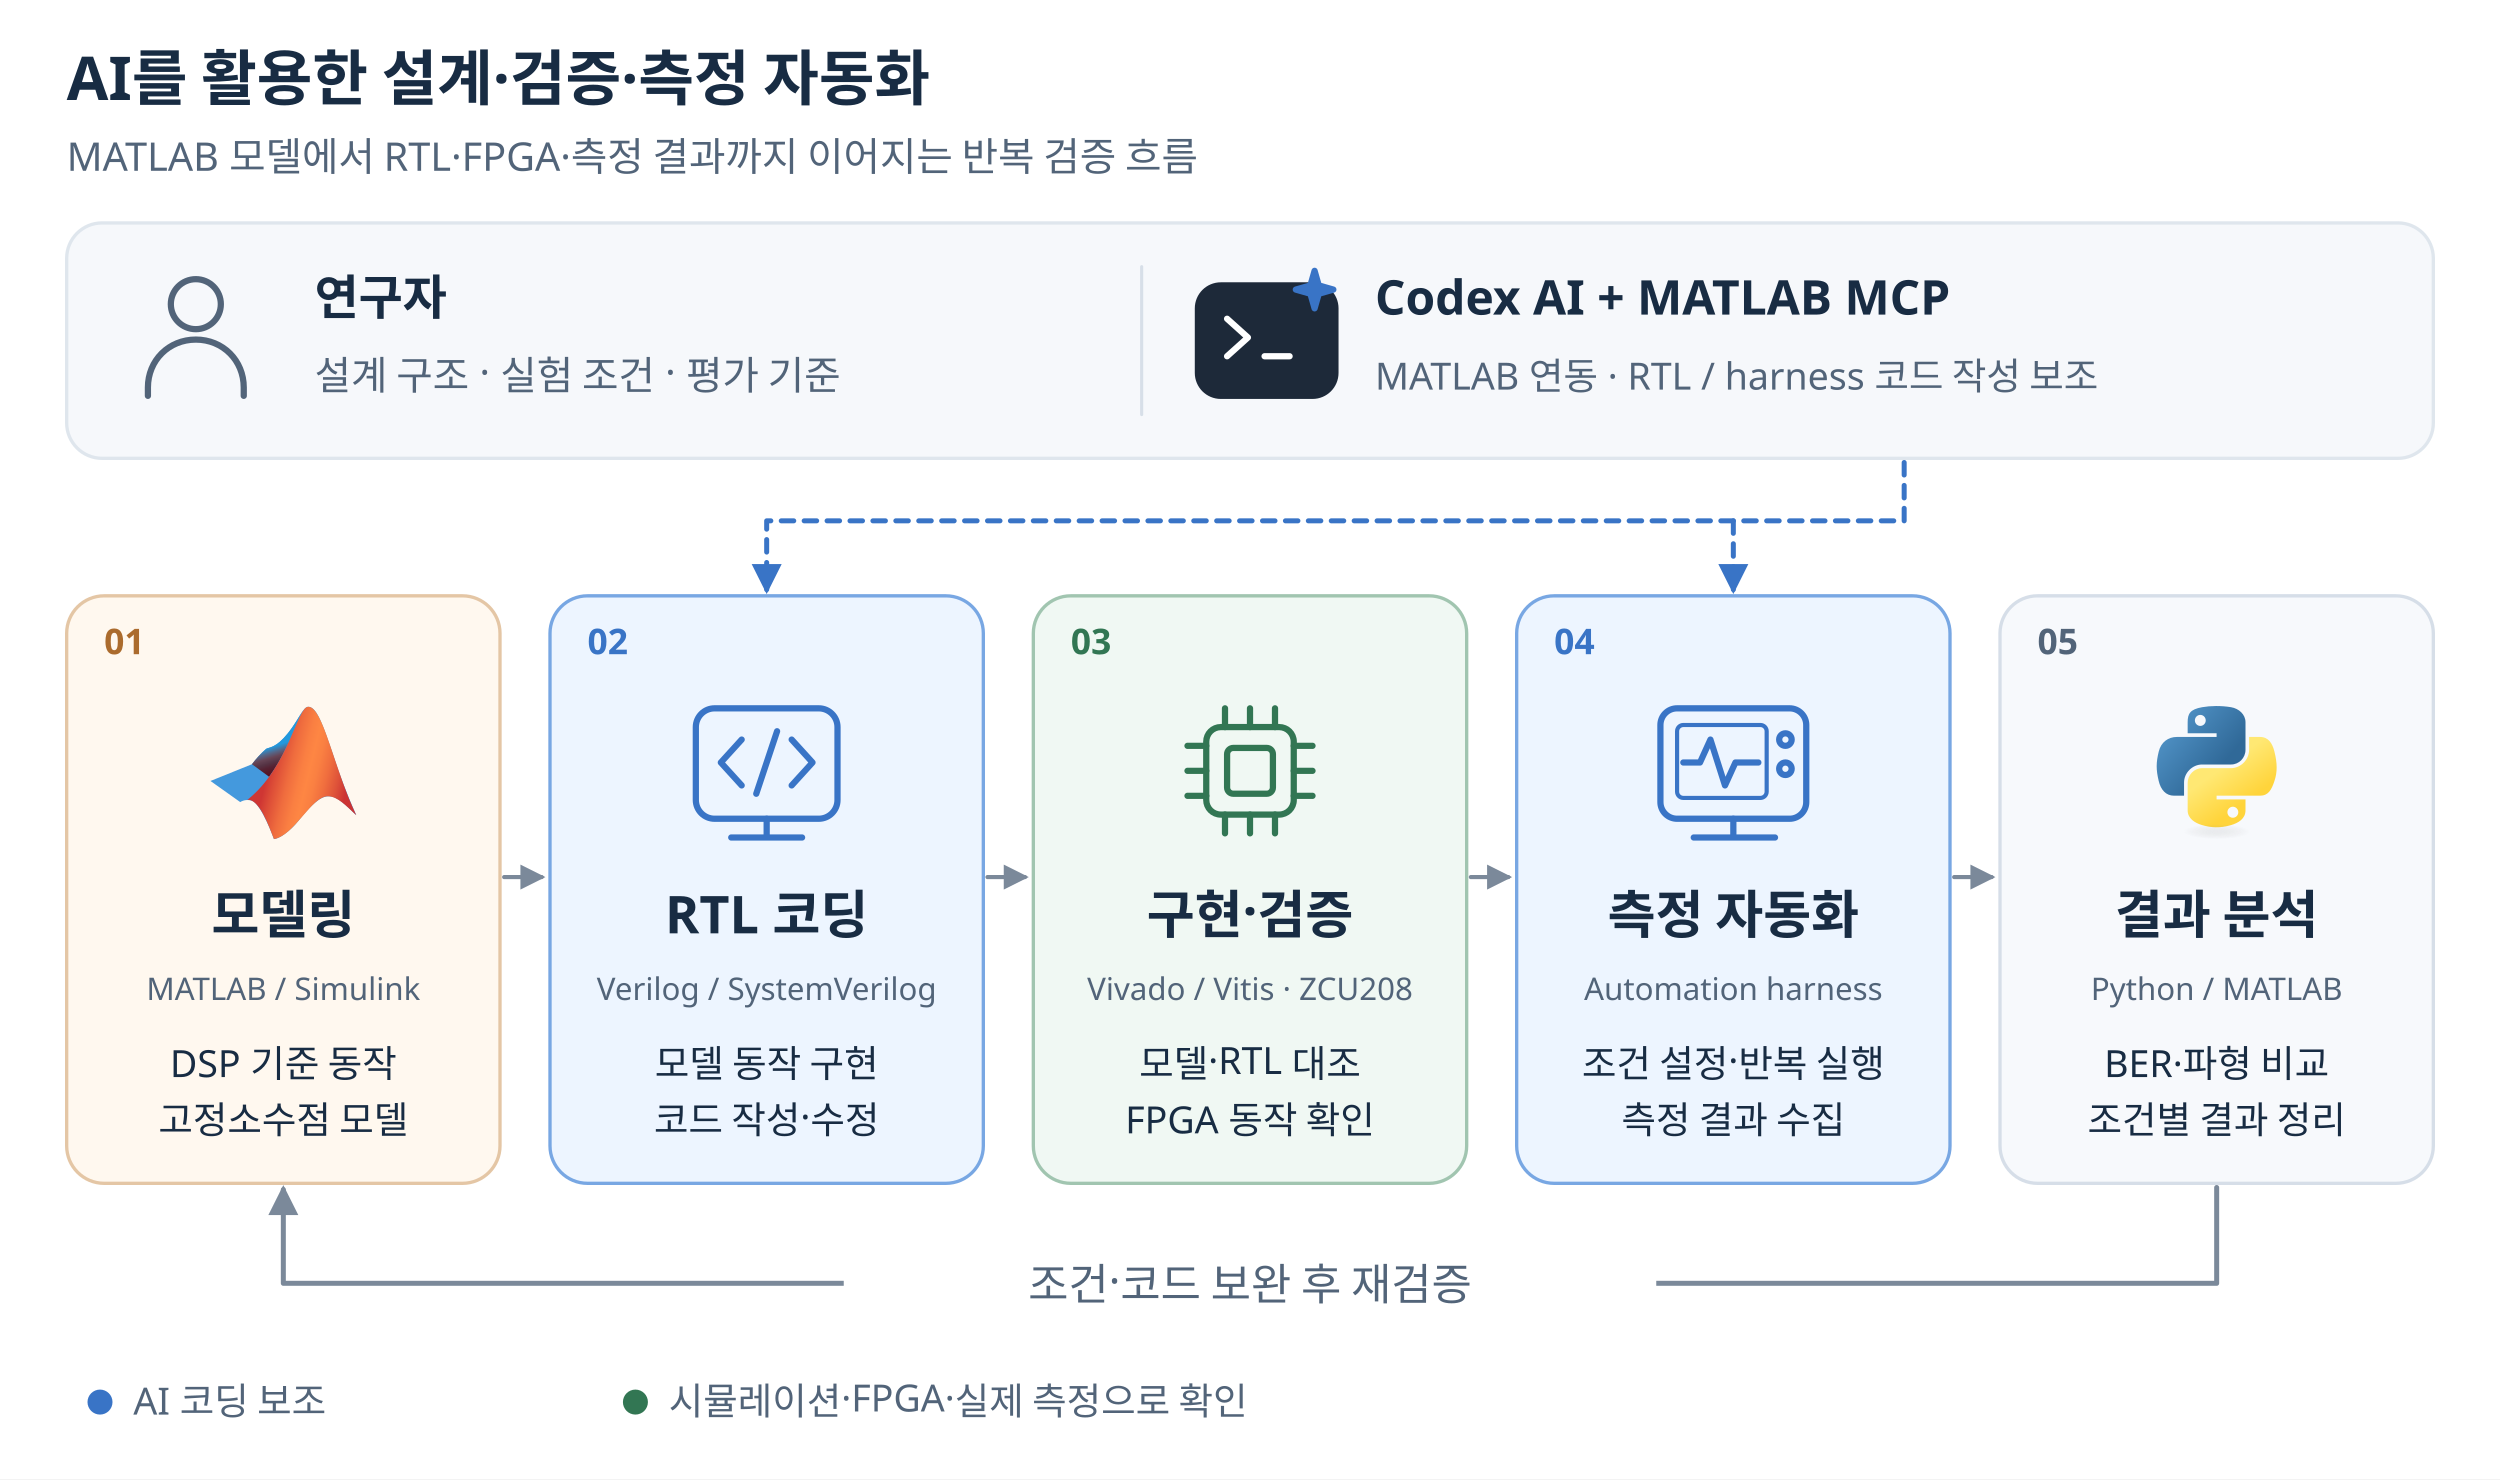
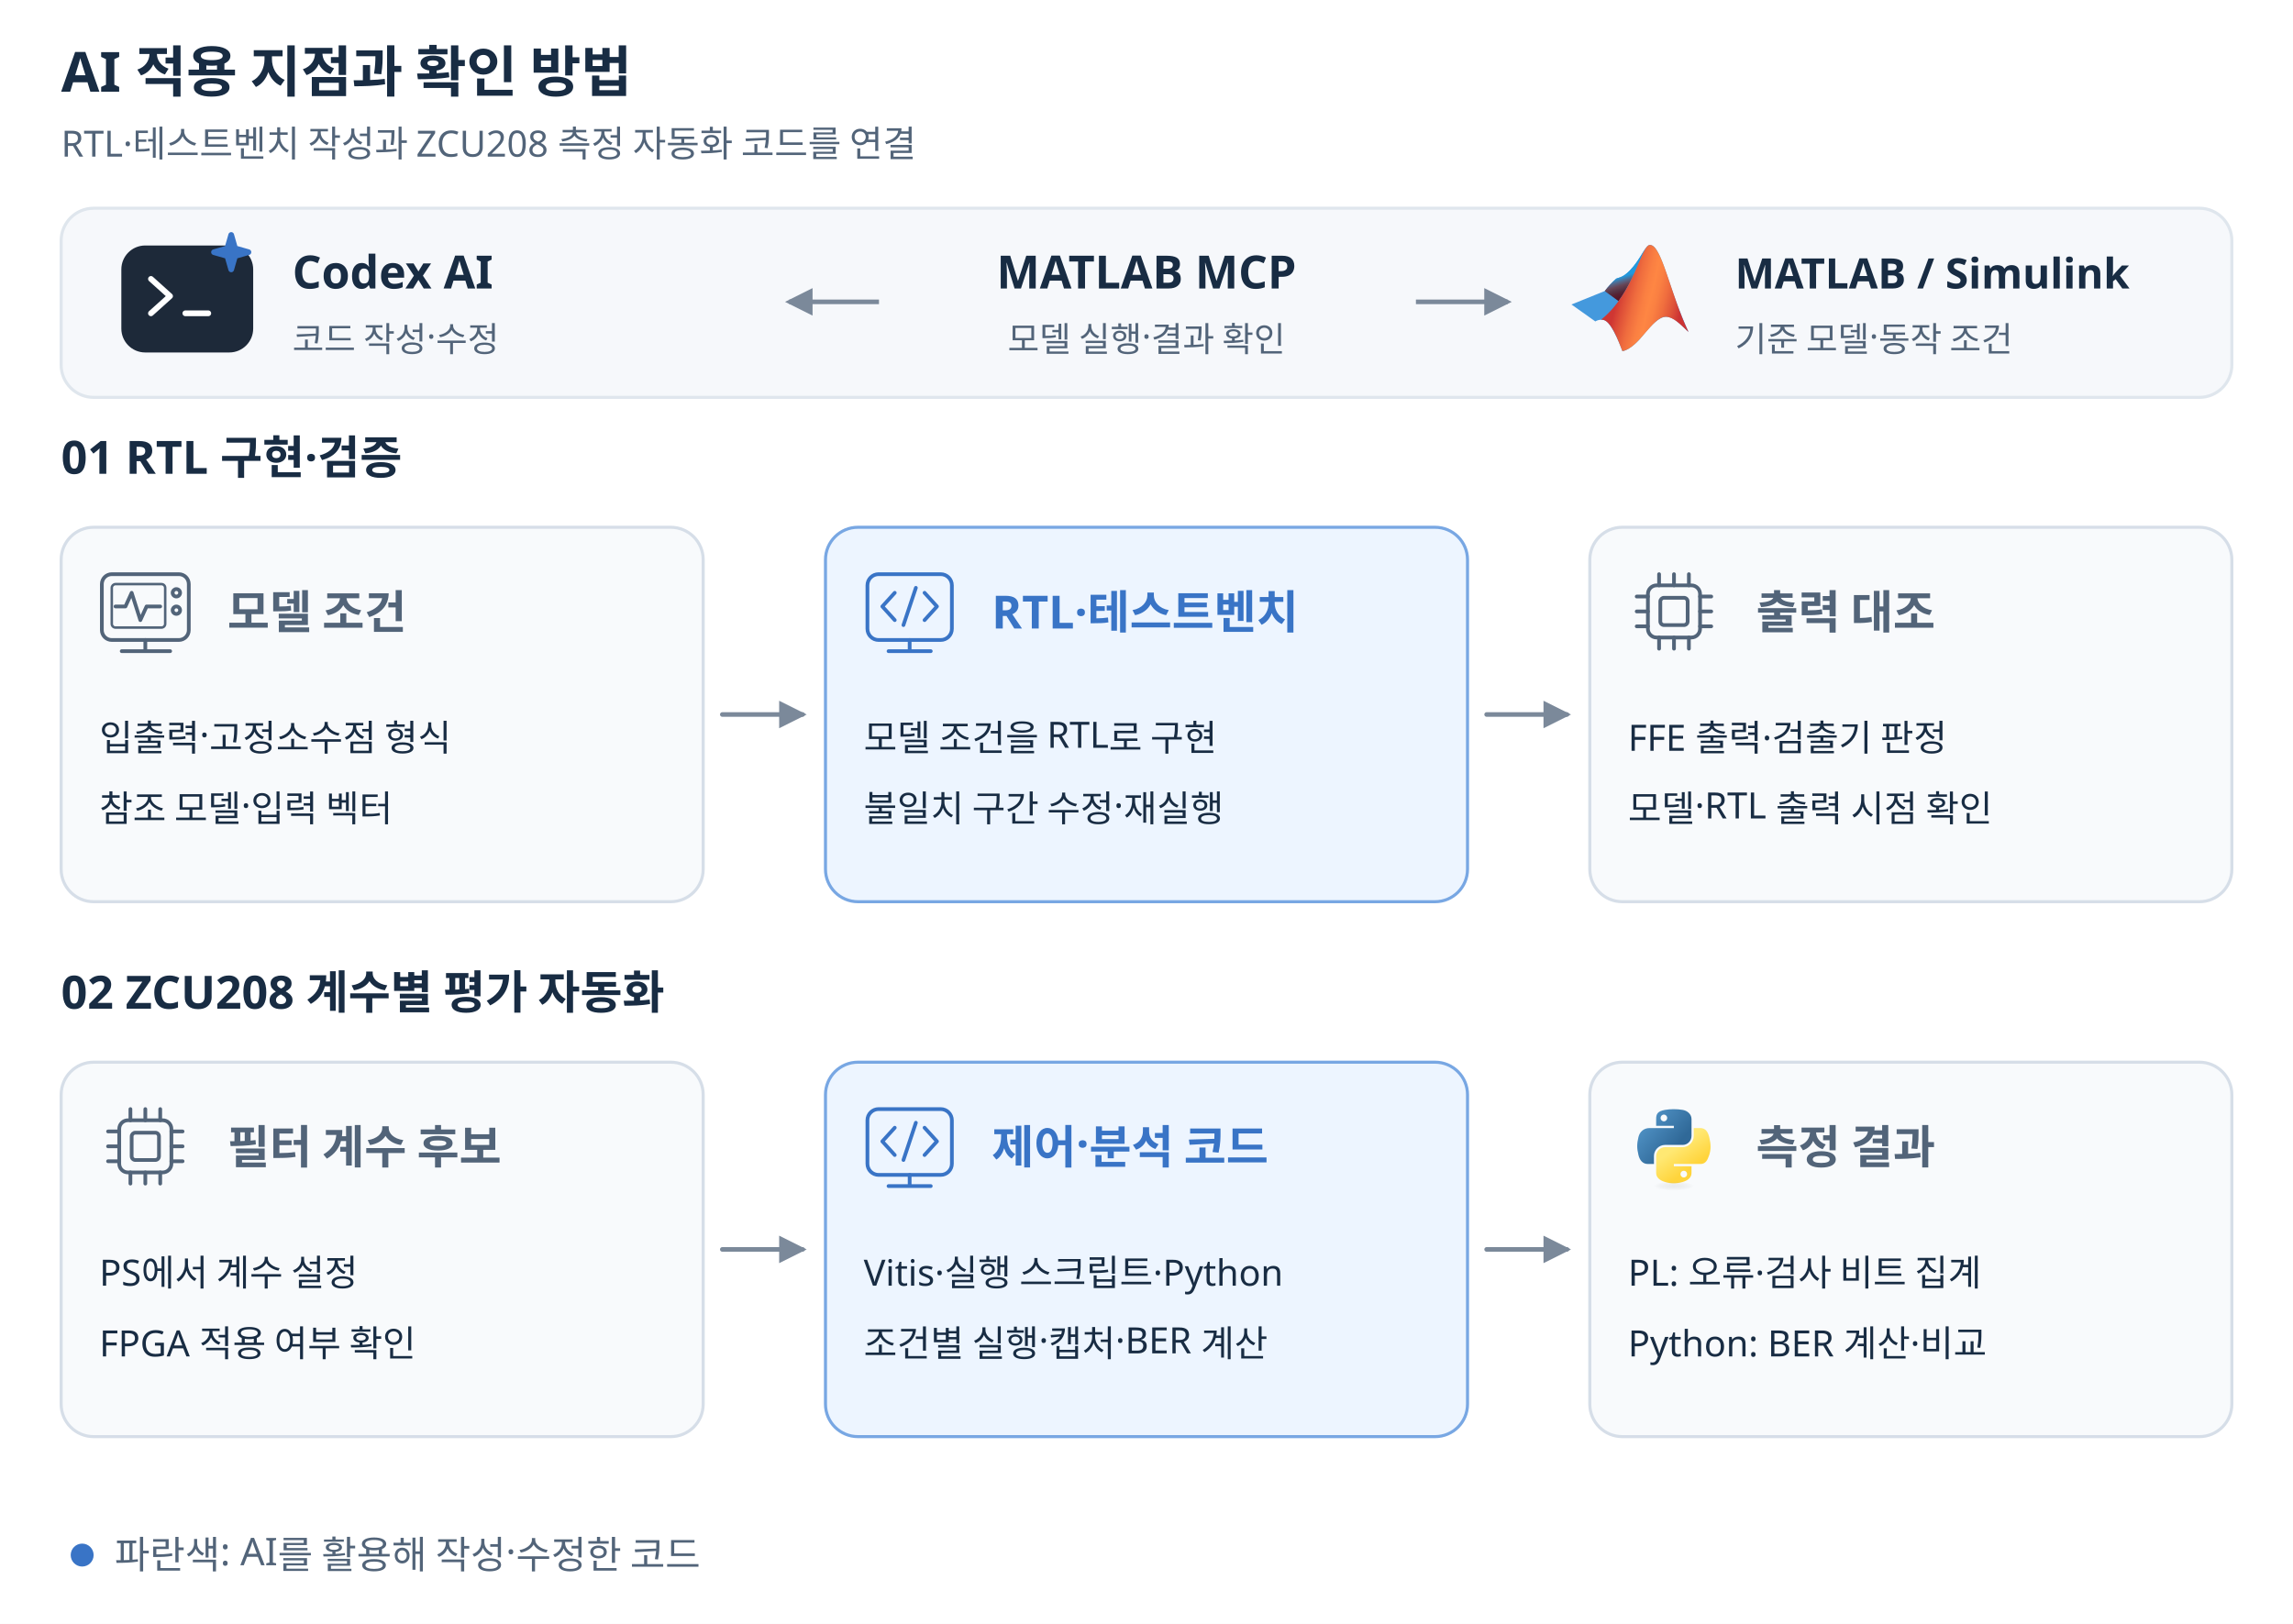
- <svg xmlns="http://www.w3.org/2000/svg" width="1200" height="710" viewBox="0 0 1200 710" role="img" aria-labelledby="title desc">
+ <svg xmlns="http://www.w3.org/2000/svg" width="1200" height="850" viewBox="0 0 1200 850" role="img" aria-labelledby="title desc">
  <defs>
-     <marker id="arrow" viewBox="0 0 10 10" refX="8.5" refY="5" markerWidth="6" markerHeight="6" orient="auto">
+     <marker id="arrow" viewBox="0 0 10 10" refX="8.5" refY="5" markerWidth="6" markerHeight="6" orient="auto-start-reverse">
      <path d="M0 0L10 5L0 10Z" fill="#7b899a" />
-     </marker>
-     <marker id="blue-arrow" viewBox="0 0 10 10" refX="8.5" refY="5" markerWidth="6" markerHeight="6" orient="auto">
-       <path d="M0 0L10 5L0 10Z" fill="#3974c6" />
    </marker>
  </defs>
  <style>text{font-family:"Malgun Gothic","Apple SD Gothic Neo","Noto Sans KR","Segoe UI",sans-serif}</style>
-   <rect width="1200" height="710" fill="#fff" />
-   <text x="32" y="48" font-size="29" font-weight="700" text-anchor="start" fill="#182c43">AI를 활용한 설계·검증·측정 자동화</text>
-   <text x="32" y="82" font-size="19" font-weight="400" text-anchor="start" fill="#526479">MATLAB 모델에서 RTL·FPGA·측정 결과까지 이어지는 반복 검증 흐름</text>
-   <rect x="32" y="107" width="1136" height="113" rx="17" fill="#f6f8fb" stroke="#dfe6ed" stroke-width="1.6" />
-   <g transform="translate(58 128)" fill="none" stroke="#526479" stroke-width="3" stroke-linecap="round" stroke-linejoin="round">
-     <circle cx="36" cy="18" r="12" />
-     <path d="M13 62v-4c0-13 10-23 23-23s23 10 23 23v4" />
-   </g>
-   <text x="151" y="151" font-size="23" font-weight="700" text-anchor="start" fill="#182c43">연구자</text>
-   <text x="151" y="187" font-size="19" font-weight="400" text-anchor="start" fill="#526479">설계 구조 · 실험 조건 · 평가 기준</text>
-   <path d="M548 128V199" fill="none" stroke="#d7dfe8" stroke-width="1.5" stroke-linecap="round" stroke-linejoin="round" />
-   <g transform="translate(572 128)" fill="none" stroke="#3974c6" stroke-width="3" stroke-linecap="round" stroke-linejoin="round">
+   <rect width="1200" height="850" fill="#fff" />
+   <text x="32" y="48" font-size="29" font-weight="700" text-anchor="start" fill="#182c43">AI 적용 지점과 확인 방법</text>
+   <text x="32" y="82" font-size="19" font-weight="400" text-anchor="start" fill="#526479">RTL·테스트벤치 작성과 ZCU208 측정 자동화 코드를 연결</text>
+   <rect x="32" y="109" width="1136" height="99" rx="17" fill="#f6f8fb" stroke="#dfe6ed" stroke-width="1.6" />
+   <g transform="translate(62 121)" fill="none" stroke="#3974c6" stroke-width="3" stroke-linecap="round" stroke-linejoin="round">
    <rect x="3" y="9" width="66" height="53" rx="11" fill="#1d2939" stroke="#1d2939" />
    <path d="M17 25l10 9-10 9m18 0h12" stroke="#fff" />
    <path d="M59 2l2 7 7 2-7 2-2 7-2-7-7-2 7-2z" fill="#3974c6" stroke="#3974c6" />
  </g>
-   <text x="660" y="151" font-size="23" font-weight="700" text-anchor="start" fill="#182c43">Codex AI + MATLAB MCP</text>
-   <text x="660" y="187" font-size="18" font-weight="400" text-anchor="start" fill="#526479">MATLAB 연동 · RTL / harness 코드 작성 보조</text>
-   <path d="M914 222V250H368V283" fill="none" stroke="#3974c6" stroke-width="2.4" stroke-linecap="round" stroke-linejoin="round" stroke-dasharray="6 5" marker-end="url(#blue-arrow)" />
-   <path d="M832 250V283" fill="none" stroke="#3974c6" stroke-width="2.4" stroke-linecap="round" stroke-linejoin="round" stroke-dasharray="6 5" marker-end="url(#blue-arrow)" />
-   <g data-card="1" data-left="32" data-right="240">
-     <rect x="32" y="286" width="208" height="282" rx="18" fill="#fff8ef" stroke="#e4c6a5" stroke-width="1.6" />
-     <text x="50" y="314" font-size="17" font-weight="700" text-anchor="start" fill="#ab6b2d">01</text>
-     <svg viewBox="0 0 128 128" x="96" y="331" width="80" height="80">
-       <defs>
-         <linearGradient id="matlab-original-a" gradientUnits="userSpaceOnUse" x1="16.803" y1="16.631" x2="15.013" y2="22.411" gradientTransform="matrix(4 0 0 -4 0 128)">
-           <stop offset="0" stop-color="#512" />
-           <stop offset=".23" stop-color="#523" />
-           <stop offset=".36" stop-color="#534" />
-           <stop offset=".51" stop-color="#645" />
-           <stop offset=".66" stop-color="#568" />
-           <stop offset=".84" stop-color="#29d" />
-         </linearGradient>
-         <linearGradient id="matlab-original-b" gradientUnits="userSpaceOnUse" x1="29.71" y1="18.983" x2="11.71" y2="14.563" gradientTransform="scale(4)">
-           <stop offset=".081" stop-color="#c33" />
-           <stop offset=".189" stop-color="#de5239" />
-           <stop offset=".313" stop-color="#f06e3e" />
-           <stop offset=".421" stop-color="#fa8042" />
-           <stop offset=".5" stop-color="#fe8643" />
-           <stop offset=".58" stop-color="#fa7f42" />
-           <stop offset=".696" stop-color="#ef6c3e" />
-           <stop offset=".833" stop-color="#dc4c37" />
-           <stop offset=".916" stop-color="#cf3633" />
-         </linearGradient>
-       </defs>
-       <path d="M8 70.2l31.879-12.88a82.62 82.62 0 0110.883-11.8c2.636-1.399 7.597-.641 16.68-11.918 8.796-11 11.597-20.403 15.718-20.403 6.52 0 11.32 14.082 18.602 35.403A461.75 461.75 0 00120 96.48c-7.602-7.082-14.078-14.718-21.48-14.52-6.88.161-14.52 8.321-22.88 18.802C69 109.16 60.2 114.922 56.763 114.8c0 0-8.883-25.121-16.32-29.2a10.563 10.563 0 00-9.563.797L8 70.16zm0 0" fill="#49d" />
-       <path d="M79.2 16.078c-2.68 3.602-5.92 10.203-11.76 17.524-9.082 11.277-14 10.52-16.68 11.918a78.673 78.673 0 00-10.882 11.8l13.2 9.64C64.28 51.68 70.28 35.122 74.96 24.399a54.649 54.649 0 014.238-8.32zm0 0" fill="url(#matlab-original-a)" />
-       <path d="M83.2 13.2c-8.72 0-14.68 45.921-46.88 71.562 9.04-1.48 16.88 20.957 20.48 30.039 16-2.723 28.802-33.32 41.72-32.84 7.402.277 13.878 7.437 21.48 14.52C102.64 60 94.52 13.198 83.2 13.198zm0 0" fill="url(#matlab-original-b)" />
-     </svg>
-     <text x="136" y="448" font-size="25" font-weight="700" text-anchor="middle" fill="#182c43">모델링</text>
-     <text x="136" y="480" font-size="15" font-weight="400" text-anchor="middle" fill="#526479">MATLAB / Simulink</text>
-     <text x="136" y="517" font-size="18" font-weight="400" text-anchor="middle" fill="#182c43">DSP 기준 동작</text>
-     <text x="136" y="544" font-size="18" font-weight="400" text-anchor="middle" fill="#182c43">고정소수점 모델</text>
+   <text x="153" y="151" font-size="24" font-weight="700" text-anchor="start" fill="#182c43">Codex AI</text>
+   <text x="153" y="184" font-size="18" font-weight="400" text-anchor="start" fill="#526479">코드 작성·수정</text>
+   <path d="M413 158H460M741 158H789" fill="none" stroke="#7b899a" stroke-width="2.4" marker-start="url(#arrow)" marker-end="url(#arrow)" />
+   <text x="600" y="151" font-size="24" font-weight="700" text-anchor="middle" fill="#182c43">MATLAB MCP</text>
+   <text x="600" y="184" font-size="18" font-weight="400" text-anchor="middle" fill="#526479">모델 실행·결과 확인</text>
+   <svg viewBox="0 0 128 128" x="818" y="121" width="70" height="70">
+     <defs>
+       <linearGradient id="matlab-original-a" gradientUnits="userSpaceOnUse" x1="16.803" y1="16.631" x2="15.013" y2="22.411" gradientTransform="matrix(4 0 0 -4 0 128)">
+         <stop offset="0" stop-color="#512" />
+         <stop offset=".23" stop-color="#523" />
+         <stop offset=".36" stop-color="#534" />
+         <stop offset=".51" stop-color="#645" />
+         <stop offset=".66" stop-color="#568" />
+         <stop offset=".84" stop-color="#29d" />
+       </linearGradient>
+       <linearGradient id="matlab-original-b" gradientUnits="userSpaceOnUse" x1="29.71" y1="18.983" x2="11.71" y2="14.563" gradientTransform="scale(4)">
+         <stop offset=".081" stop-color="#c33" />
+         <stop offset=".189" stop-color="#de5239" />
+         <stop offset=".313" stop-color="#f06e3e" />
+         <stop offset=".421" stop-color="#fa8042" />
+         <stop offset=".5" stop-color="#fe8643" />
+         <stop offset=".58" stop-color="#fa7f42" />
+         <stop offset=".696" stop-color="#ef6c3e" />
+         <stop offset=".833" stop-color="#dc4c37" />
+         <stop offset=".916" stop-color="#cf3633" />
+       </linearGradient>
+     </defs>
+     <path d="M8 70.2l31.879-12.88a82.62 82.62 0 0110.883-11.8c2.636-1.399 7.597-.641 16.68-11.918 8.796-11 11.597-20.403 15.718-20.403 6.52 0 11.32 14.082 18.602 35.403A461.75 461.75 0 00120 96.48c-7.602-7.082-14.078-14.718-21.48-14.52-6.88.161-14.52 8.321-22.88 18.802C69 109.16 60.2 114.922 56.763 114.8c0 0-8.883-25.121-16.32-29.2a10.563 10.563 0 00-9.563.797L8 70.16zm0 0" fill="#49d" />
+     <path d="M79.2 16.078c-2.68 3.602-5.92 10.203-11.76 17.524-9.082 11.277-14 10.52-16.68 11.918a78.673 78.673 0 00-10.882 11.8l13.2 9.64C64.28 51.68 70.28 35.122 74.96 24.399a54.649 54.649 0 014.238-8.32zm0 0" fill="url(#matlab-original-a)" />
+     <path d="M83.2 13.2c-8.72 0-14.68 45.921-46.88 71.562 9.04-1.48 16.88 20.957 20.48 30.039 16-2.723 28.802-33.32 41.72-32.84 7.402.277 13.878 7.437 21.48 14.52C102.64 60 94.52 13.198 83.2 13.198zm0 0" fill="url(#matlab-original-b)" />
+   </svg>
+   <text x="908" y="151" font-size="22" font-weight="700" text-anchor="start" fill="#182c43">MATLAB / Simulink</text>
+   <text x="908" y="184" font-size="18" font-weight="400" text-anchor="start" fill="#526479">기준 모델·동작 조건</text>
+   <text x="32" y="248" font-size="24" font-weight="700" text-anchor="start" fill="#182c43">01  RTL 구현·검증</text>
+   <g data-card="0-0" data-left="32" data-right="368">
+     <rect x="32" y="276" width="336" height="196" rx="17" fill="#f8fafc" stroke="#d6dee8" stroke-width="1.6" />
+     <g transform="translate(52 296) scale(.65)">
+       <g transform="translate(0 0)" fill="none" stroke="#526479" stroke-width="3" stroke-linecap="round" stroke-linejoin="round">
+         <rect x="2" y="7" width="70" height="53" rx="8" />
+         <rect x="10" y="15" width="43" height="35" rx="3" stroke-width="2" />
+         <path d="M13 33h8l5-11 7 22 5-11h11M18 69h39m-20-9v9" />
+         <circle cx="62" cy="22" r="3" />
+         <circle cx="62" cy="36" r="3" />
+       </g>
+     </g>
+     <text x="119" y="329" font-size="24" font-weight="700" text-anchor="start" fill="#526479">모델 조건</text>
+     <text x="52" y="393" font-size="19" font-weight="400" text-anchor="start" fill="#182c43">입출력·고정소수점 형식</text>
+     <text x="52" y="430" font-size="19" font-weight="400" text-anchor="start" fill="#182c43">참조 모델·입력 벡터</text>
  </g>
-   <path d="M242 421H260" fill="none" stroke="#7b899a" stroke-width="2" stroke-linecap="round" stroke-linejoin="round" marker-end="url(#arrow)" />
-   <g data-card="2" data-left="264" data-right="472">
-     <rect x="264" y="286" width="208" height="282" rx="18" fill="#edf5ff" stroke="#78a7e3" stroke-width="1.6" />
-     <text x="282" y="314" font-size="17" font-weight="700" text-anchor="start" fill="#3974c6">02</text>
-     <g transform="translate(331 333)" fill="none" stroke="#3974c6" stroke-width="3" stroke-linecap="round" stroke-linejoin="round">
-       <rect x="3" y="7" width="68" height="53" rx="9" />
-       <path d="M25 22l-10 11 10 11m24-22 10 11-10 11m-7-26-10 30M20 69h34m-17-9v9" />
+   <path d="M378 374H420" fill="none" stroke="#7b899a" stroke-width="2.4" stroke-linecap="round" stroke-linejoin="round" marker-end="url(#arrow)" />
+   <g data-card="0-1" data-left="432" data-right="768">
+     <rect x="432" y="276" width="336" height="196" rx="17" fill="#edf5ff" stroke="#78a7e3" stroke-width="1.6" />
+     <g transform="translate(452 296) scale(.65)">
+       <g transform="translate(0 0)" fill="none" stroke="#3974c6" stroke-width="3" stroke-linecap="round" stroke-linejoin="round">
+         <rect x="3" y="7" width="68" height="53" rx="9" />
+         <path d="M25 22l-10 11 10 11m24-22 10 11-10 11m-7-26-10 30M20 69h34m-17-9v9" />
+       </g>
    </g>
-     <text x="368" y="448" font-size="25" font-weight="700" text-anchor="middle" fill="#182c43">RTL 코딩</text>
-     <text x="368" y="480" font-size="15" font-weight="400" text-anchor="middle" fill="#526479">Verilog / SystemVerilog</text>
-     <text x="368" y="517" font-size="18" font-weight="400" text-anchor="middle" fill="#182c43">모델 동작 구현</text>
-     <text x="368" y="544" font-size="18" font-weight="400" text-anchor="middle" fill="#182c43">코드 작성·수정</text>
+     <text x="519" y="329" font-size="24" font-weight="700" text-anchor="start" fill="#3974c6">RTL·테스트벤치</text>
+     <text x="452" y="393" font-size="19" font-weight="400" text-anchor="start" fill="#182c43">모델 조건을 RTL로 구현</text>
+     <text x="452" y="430" font-size="19" font-weight="400" text-anchor="start" fill="#182c43">불일치 구간 수정·재실행</text>
  </g>
-   <path d="M474 421H492" fill="none" stroke="#7b899a" stroke-width="2" stroke-linecap="round" stroke-linejoin="round" marker-end="url(#arrow)" />
-   <g data-card="3" data-left="496" data-right="704">
-     <rect x="496" y="286" width="208" height="282" rx="18" fill="#f0f8f3" stroke="#a1c5b0" stroke-width="1.6" />
-     <text x="514" y="314" font-size="17" font-weight="700" text-anchor="start" fill="#327653">03</text>
-     <g transform="translate(563 333)" fill="none" stroke="#327653" stroke-width="3" stroke-linecap="round" stroke-linejoin="round">
-       <rect x="16" y="16" width="42" height="42" rx="7" />
-       <rect x="26" y="26" width="22" height="22" rx="3" />
-       <path d="M25 7v9m0 42v9M7 25h9m42 0h9" />
-       <path d="M37 7v9m0 42v9M7 37h9m42 0h9" />
-       <path d="M49 7v9m0 42v9M7 49h9m42 0h9" />
+   <path d="M778 374H820" fill="none" stroke="#7b899a" stroke-width="2.4" stroke-linecap="round" stroke-linejoin="round" marker-end="url(#arrow)" />
+   <g data-card="0-2" data-left="832" data-right="1168">
+     <rect x="832" y="276" width="336" height="196" rx="17" fill="#f8fafc" stroke="#d6dee8" stroke-width="1.6" />
+     <g transform="translate(852 296) scale(.65)">
+       <g transform="translate(0 0)" fill="none" stroke="#526479" stroke-width="3" stroke-linecap="round" stroke-linejoin="round">
+         <rect x="16" y="16" width="42" height="42" rx="7" />
+         <rect x="26" y="26" width="22" height="22" rx="3" />
+         <path d="M25 7v9m0 42v9M7 25h9m42 0h9" />
+         <path d="M37 7v9m0 42v9M7 37h9m42 0h9" />
+         <path d="M49 7v9m0 42v9M7 49h9m42 0h9" />
+       </g>
    </g>
-     <text x="600" y="448" font-size="25" font-weight="700" text-anchor="middle" fill="#182c43">구현·검증</text>
-     <text x="600" y="480" font-size="15" font-weight="400" text-anchor="middle" fill="#526479">Vivado / Vitis · ZCU208</text>
-     <text x="600" y="517" font-size="18" font-weight="400" text-anchor="middle" fill="#182c43">모델·RTL 대조</text>
-     <text x="600" y="544" font-size="18" font-weight="400" text-anchor="middle" fill="#182c43">FPGA 동작 확인</text>
+     <text x="919" y="329" font-size="24" font-weight="700" text-anchor="start" fill="#526479">출력 대조</text>
+     <text x="852" y="393" font-size="19" font-weight="400" text-anchor="start" fill="#182c43">FFE 출력·검출기 판정</text>
+     <text x="852" y="430" font-size="19" font-weight="400" text-anchor="start" fill="#182c43">모델·RTL 출력 시점 확인</text>
  </g>
-   <path d="M706 421H724" fill="none" stroke="#7b899a" stroke-width="2" stroke-linecap="round" stroke-linejoin="round" marker-end="url(#arrow)" />
-   <g data-card="4" data-left="728" data-right="936">
-     <rect x="728" y="286" width="208" height="282" rx="18" fill="#edf5ff" stroke="#78a7e3" stroke-width="1.6" />
-     <text x="746" y="314" font-size="17" font-weight="700" text-anchor="start" fill="#3974c6">04</text>
-     <g transform="translate(795 333)" fill="none" stroke="#3974c6" stroke-width="3" stroke-linecap="round" stroke-linejoin="round">
-       <rect x="2" y="7" width="70" height="53" rx="8" />
-       <rect x="10" y="15" width="43" height="35" rx="3" stroke-width="2" />
-       <path d="M13 33h8l5-11 7 22 5-11h11M18 69h39m-20-9v9" />
-       <circle cx="62" cy="22" r="3" />
-       <circle cx="62" cy="36" r="3" />
+   <text x="32" y="528" font-size="24" font-weight="700" text-anchor="start" fill="#182c43">02  ZCU208 계수별 평가 자동화</text>
+   <g data-card="1-0" data-left="32" data-right="368">
+     <rect x="32" y="556" width="336" height="196" rx="17" fill="#f8fafc" stroke="#d6dee8" stroke-width="1.6" />
+     <g transform="translate(52 576) scale(.65)">
+       <g transform="translate(0 0)" fill="none" stroke="#526479" stroke-width="3" stroke-linecap="round" stroke-linejoin="round">
+         <rect x="16" y="16" width="42" height="42" rx="7" />
+         <rect x="26" y="26" width="22" height="22" rx="3" />
+         <path d="M25 7v9m0 42v9M7 25h9m42 0h9" />
+         <path d="M37 7v9m0 42v9M7 37h9m42 0h9" />
+         <path d="M49 7v9m0 42v9M7 49h9m42 0h9" />
+       </g>
    </g>
-     <text x="832" y="448" font-size="25" font-weight="700" text-anchor="middle" fill="#182c43">측정 자동화</text>
-     <text x="832" y="480" font-size="15" font-weight="400" text-anchor="middle" fill="#526479">Automation harness</text>
-     <text x="832" y="517" font-size="18" font-weight="400" text-anchor="middle" fill="#182c43">조건 설정·반복 실행</text>
-     <text x="832" y="544" font-size="18" font-weight="400" text-anchor="middle" fill="#182c43">측정 결과 수집</text>
+     <text x="119" y="609" font-size="24" font-weight="700" text-anchor="start" fill="#526479">필터 계수 후보</text>
+     <text x="52" y="673" font-size="19" font-weight="400" text-anchor="start" fill="#182c43">PS에서 계수 설정</text>
+     <text x="52" y="710" font-size="19" font-weight="400" text-anchor="start" fill="#182c43">FPGA 적용 여부 확인</text>
  </g>
-   <path d="M938 421H956" fill="none" stroke="#7b899a" stroke-width="2" stroke-linecap="round" stroke-linejoin="round" marker-end="url(#arrow)" />
-   <g data-card="5" data-left="960" data-right="1168">
-     <rect x="960" y="286" width="208" height="282" rx="18" fill="#f7f9fc" stroke="#d6dee8" stroke-width="1.6" />
-     <text x="978" y="314" font-size="17" font-weight="700" text-anchor="start" fill="#526479">05</text>
-     <svg viewBox="0 0 128 128" x="1028" y="332" width="72" height="72">
+   <path d="M378 654H420" fill="none" stroke="#7b899a" stroke-width="2.4" stroke-linecap="round" stroke-linejoin="round" marker-end="url(#arrow)" />
+   <g data-card="1-1" data-left="432" data-right="768">
+     <rect x="432" y="556" width="336" height="196" rx="17" fill="#edf5ff" stroke="#78a7e3" stroke-width="1.6" />
+     <g transform="translate(452 576) scale(.65)">
+       <g transform="translate(0 0)" fill="none" stroke="#3974c6" stroke-width="3" stroke-linecap="round" stroke-linejoin="round">
+         <rect x="3" y="7" width="68" height="53" rx="9" />
+         <path d="M25 22l-10 11 10 11m24-22 10 11-10 11m-7-26-10 30M20 69h34m-17-9v9" />
+       </g>
+     </g>
+     <text x="519" y="609" font-size="24" font-weight="700" text-anchor="start" fill="#3974c6">제어·분석 코드</text>
+     <text x="452" y="673" font-size="19" font-weight="400" text-anchor="start" fill="#182c43">Vitis·실행 스크립트·Python</text>
+     <text x="452" y="710" font-size="19" font-weight="400" text-anchor="start" fill="#182c43">조건별 실행·캡처·BER 계산</text>
+   </g>
+   <path d="M778 654H820" fill="none" stroke="#7b899a" stroke-width="2.4" stroke-linecap="round" stroke-linejoin="round" marker-end="url(#arrow)" />
+   <g data-card="1-2" data-left="832" data-right="1168">
+     <rect x="832" y="556" width="336" height="196" rx="17" fill="#f8fafc" stroke="#d6dee8" stroke-width="1.6" />
+     <svg viewBox="0 0 128 128" x="852" y="576" width="48" height="48">
      <linearGradient id="python-original-a" gradientUnits="userSpaceOnUse" x1="70.252" y1="1237.476" x2="170.659" y2="1151.089" gradientTransform="matrix(.563 0 0 -.568 -29.215 707.817)">
        <stop offset="0" stop-color="#5A9FD4" />
        <stop offset="1" stop-color="#306998" />
      </linearGradient>
      <linearGradient id="python-original-b" gradientUnits="userSpaceOnUse" x1="209.474" y1="1098.811" x2="173.62" y2="1149.537" gradientTransform="matrix(.563 0 0 -.568 -29.215 707.817)">
        <stop offset="0" stop-color="#FFD43B" />
        <stop offset="1" stop-color="#FFE873" />
      </linearGradient>
      <path fill="url(#python-original-a)" d="M63.391 1.988c-4.222.02-8.252.379-11.8 1.007-10.45 1.846-12.346 5.71-12.346 12.837v9.411h24.693v3.137H29.977c-7.176 0-13.46 4.313-15.426 12.521-2.268 9.405-2.368 15.275 0 25.096 1.755 7.311 5.947 12.519 13.124 12.519h8.491V67.234c0-8.151 7.051-15.34 15.426-15.34h24.665c6.866 0 12.346-5.654 12.346-12.548V15.833c0-6.693-5.646-11.72-12.346-12.837-4.244-.706-8.645-1.027-12.866-1.008zM50.037 9.557c2.55 0 4.634 2.117 4.634 4.721 0 2.593-2.083 4.69-4.634 4.69-2.56 0-4.633-2.097-4.633-4.69-.001-2.604 2.073-4.721 4.633-4.721z" transform="translate(0 10.26)" />
      <path fill="url(#python-original-b)" d="M91.682 28.38v10.966c0 8.5-7.208 15.655-15.426 15.655H51.591c-6.756 0-12.346 5.783-12.346 12.549v23.515c0 6.691 5.818 10.628 12.346 12.547 7.816 2.297 15.312 2.713 24.665 0 6.216-1.801 12.346-5.423 12.346-12.547v-9.412H63.938v-3.138h37.012c7.176 0 9.852-5.005 12.348-12.519 2.578-7.735 2.467-15.174 0-25.096-1.774-7.145-5.161-12.521-12.348-12.521h-9.268zM77.809 87.927c2.561 0 4.634 2.097 4.634 4.692 0 2.602-2.074 4.719-4.634 4.719-2.55 0-4.633-2.117-4.633-4.719 0-2.595 2.083-4.692 4.633-4.692z" transform="translate(0 10.26)" />
      <radialGradient id="python-original-c" cx="1825.678" cy="444.45" r="26.743" gradientTransform="matrix(0 -.24 -1.055 0 532.979 557.576)" gradientUnits="userSpaceOnUse">
        <stop offset="0" stop-color="#B8B8B8" stop-opacity=".498" />
        <stop offset="1" stop-color="#7F7F7F" stop-opacity="0" />
      </radialGradient>
      <path opacity=".444" fill="url(#python-original-c)" d="M97.309 119.597c0 3.543-14.816 6.416-33.091 6.416-18.276 0-33.092-2.873-33.092-6.416 0-3.544 14.815-6.417 33.092-6.417 18.275 0 33.091 2.872 33.091 6.417z" />
    </svg>
-     <text x="1064" y="448" font-size="25" font-weight="700" text-anchor="middle" fill="#182c43">결과 분석</text>
-     <text x="1064" y="480" font-size="15" font-weight="400" text-anchor="middle" fill="#526479">Python / MATLAB</text>
-     <text x="1064" y="517" font-size="18" font-weight="400" text-anchor="middle" fill="#182c43">BER·파형 비교</text>
-     <text x="1064" y="544" font-size="18" font-weight="400" text-anchor="middle" fill="#182c43">조건별 결과 정리</text>
+     <text x="919" y="609" font-size="24" font-weight="700" text-anchor="start" fill="#526479">측정 결과</text>
+     <text x="852" y="673" font-size="19" font-weight="400" text-anchor="start" fill="#182c43">PL: 오류·검사 비트 집계</text>
+     <text x="852" y="710" font-size="19" font-weight="400" text-anchor="start" fill="#182c43">Python: BER 계산·비교</text>
  </g>
-   <path d="M1064 570V616H136V571" fill="none" stroke="#7b899a" stroke-width="2.4" stroke-linecap="round" stroke-linejoin="round" marker-end="url(#arrow)" />
-   <rect x="405" y="596" width="390" height="40" rx="14" fill="#fff" stroke="none" stroke-width="1.6" />
-   <text x="600" y="624" font-size="21" font-weight="500" text-anchor="middle" fill="#526479">조건·코드 보완 후 재검증</text>
-   <circle cx="48" cy="673" r="6" fill="#3974c6" />
-   <text x="64" y="679" font-size="18" font-weight="400" text-anchor="start" fill="#526479">AI 코딩 보조</text>
-   <circle cx="305" cy="673" r="6" fill="#327653" />
-   <text x="321" y="679" font-size="18" font-weight="400" text-anchor="start" fill="#526479">시뮬레이션·FPGA·실제 측정으로 확인</text>
+   <circle cx="43" cy="814" r="6" fill="#3974c6" />
+   <text x="60" y="821" font-size="20" font-weight="400" text-anchor="start" fill="#526479">파란색: AI를 활용해 작성·수정한 코드</text>
</svg>
